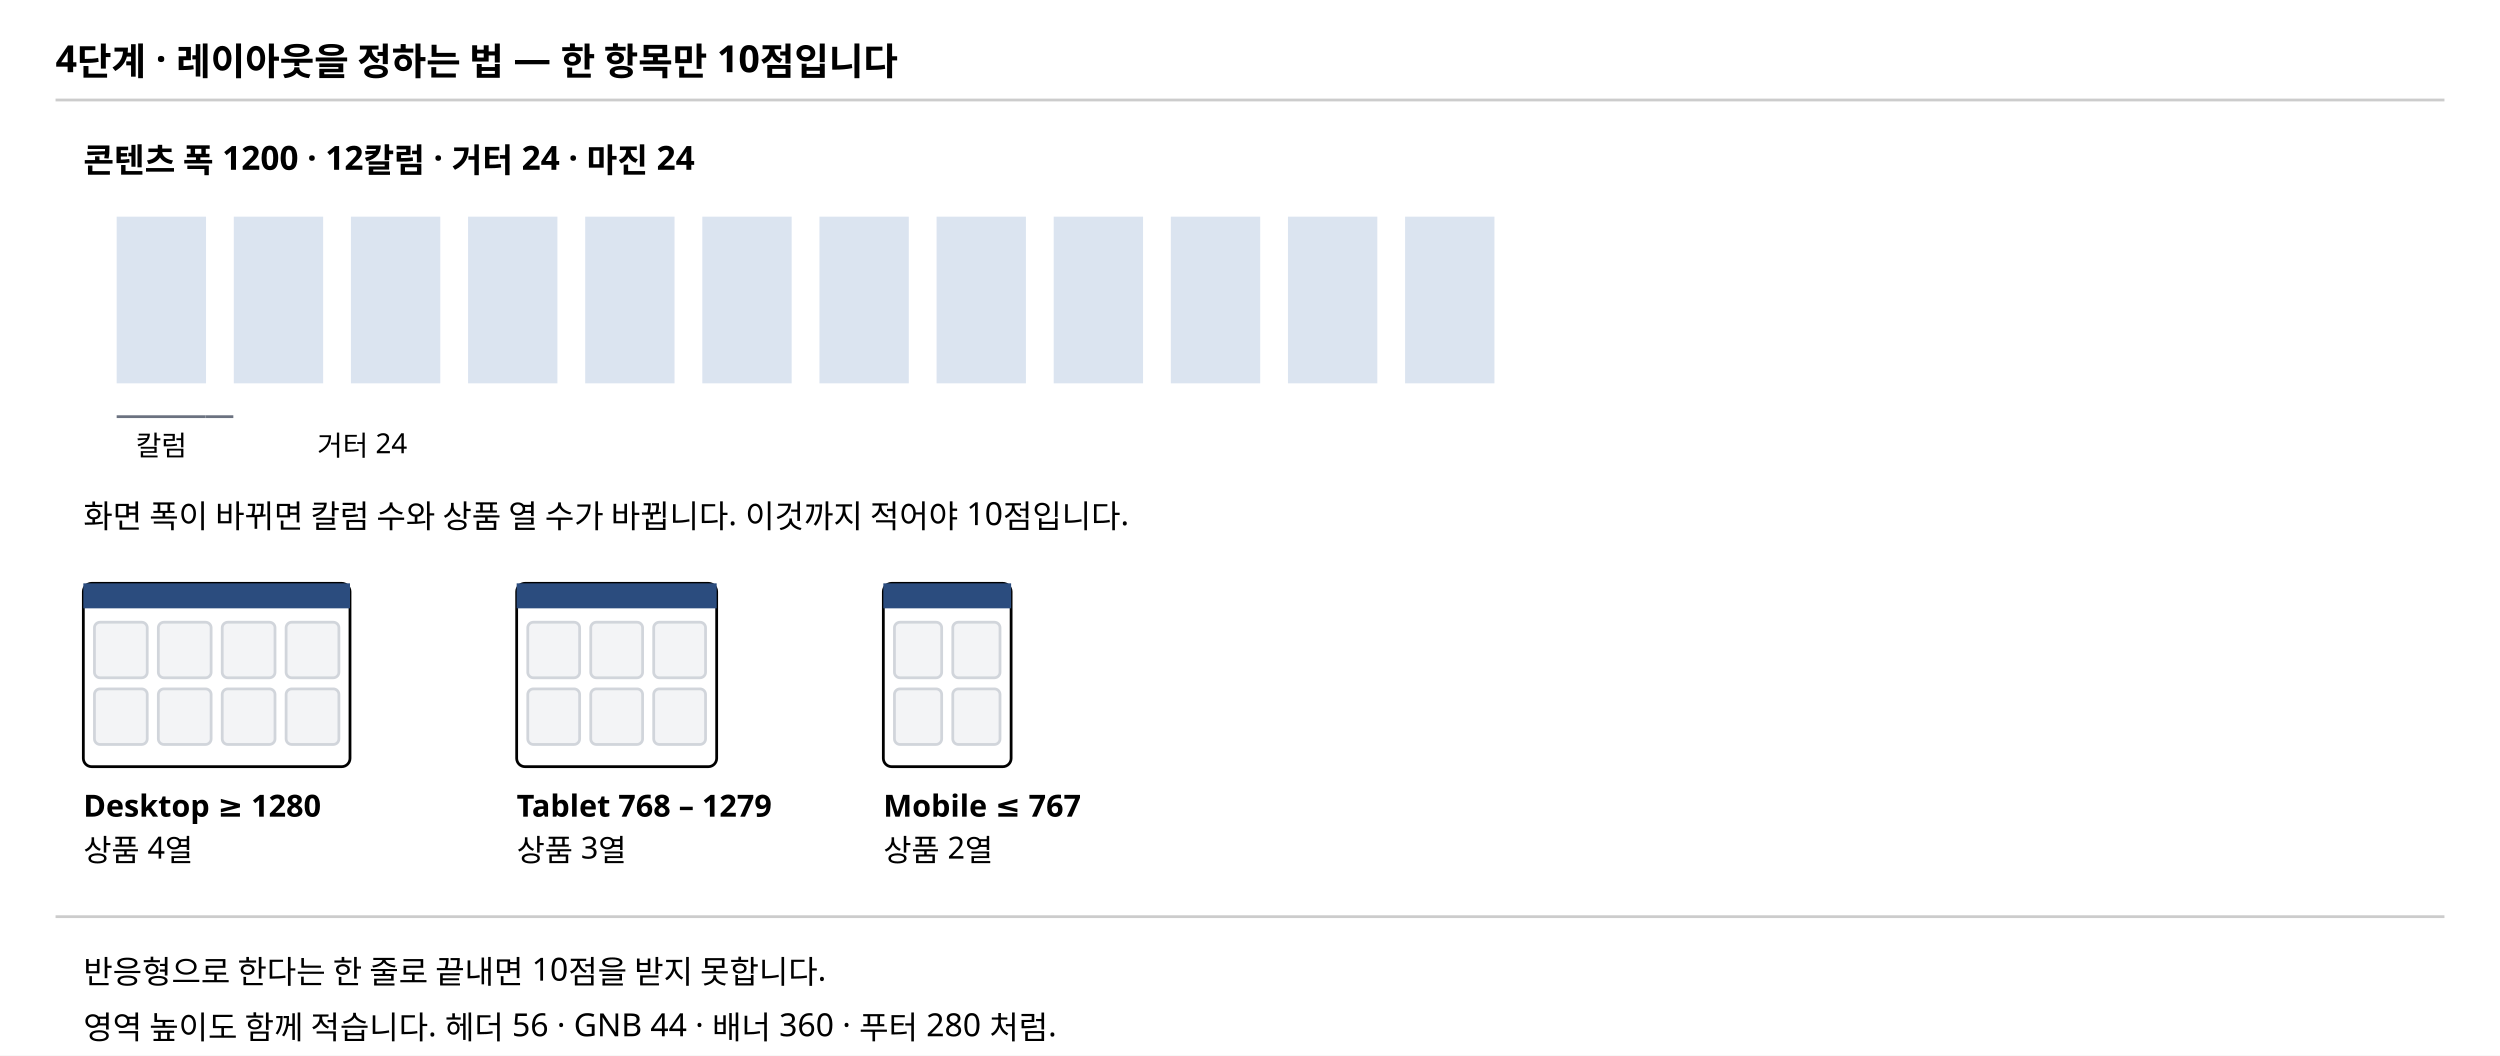
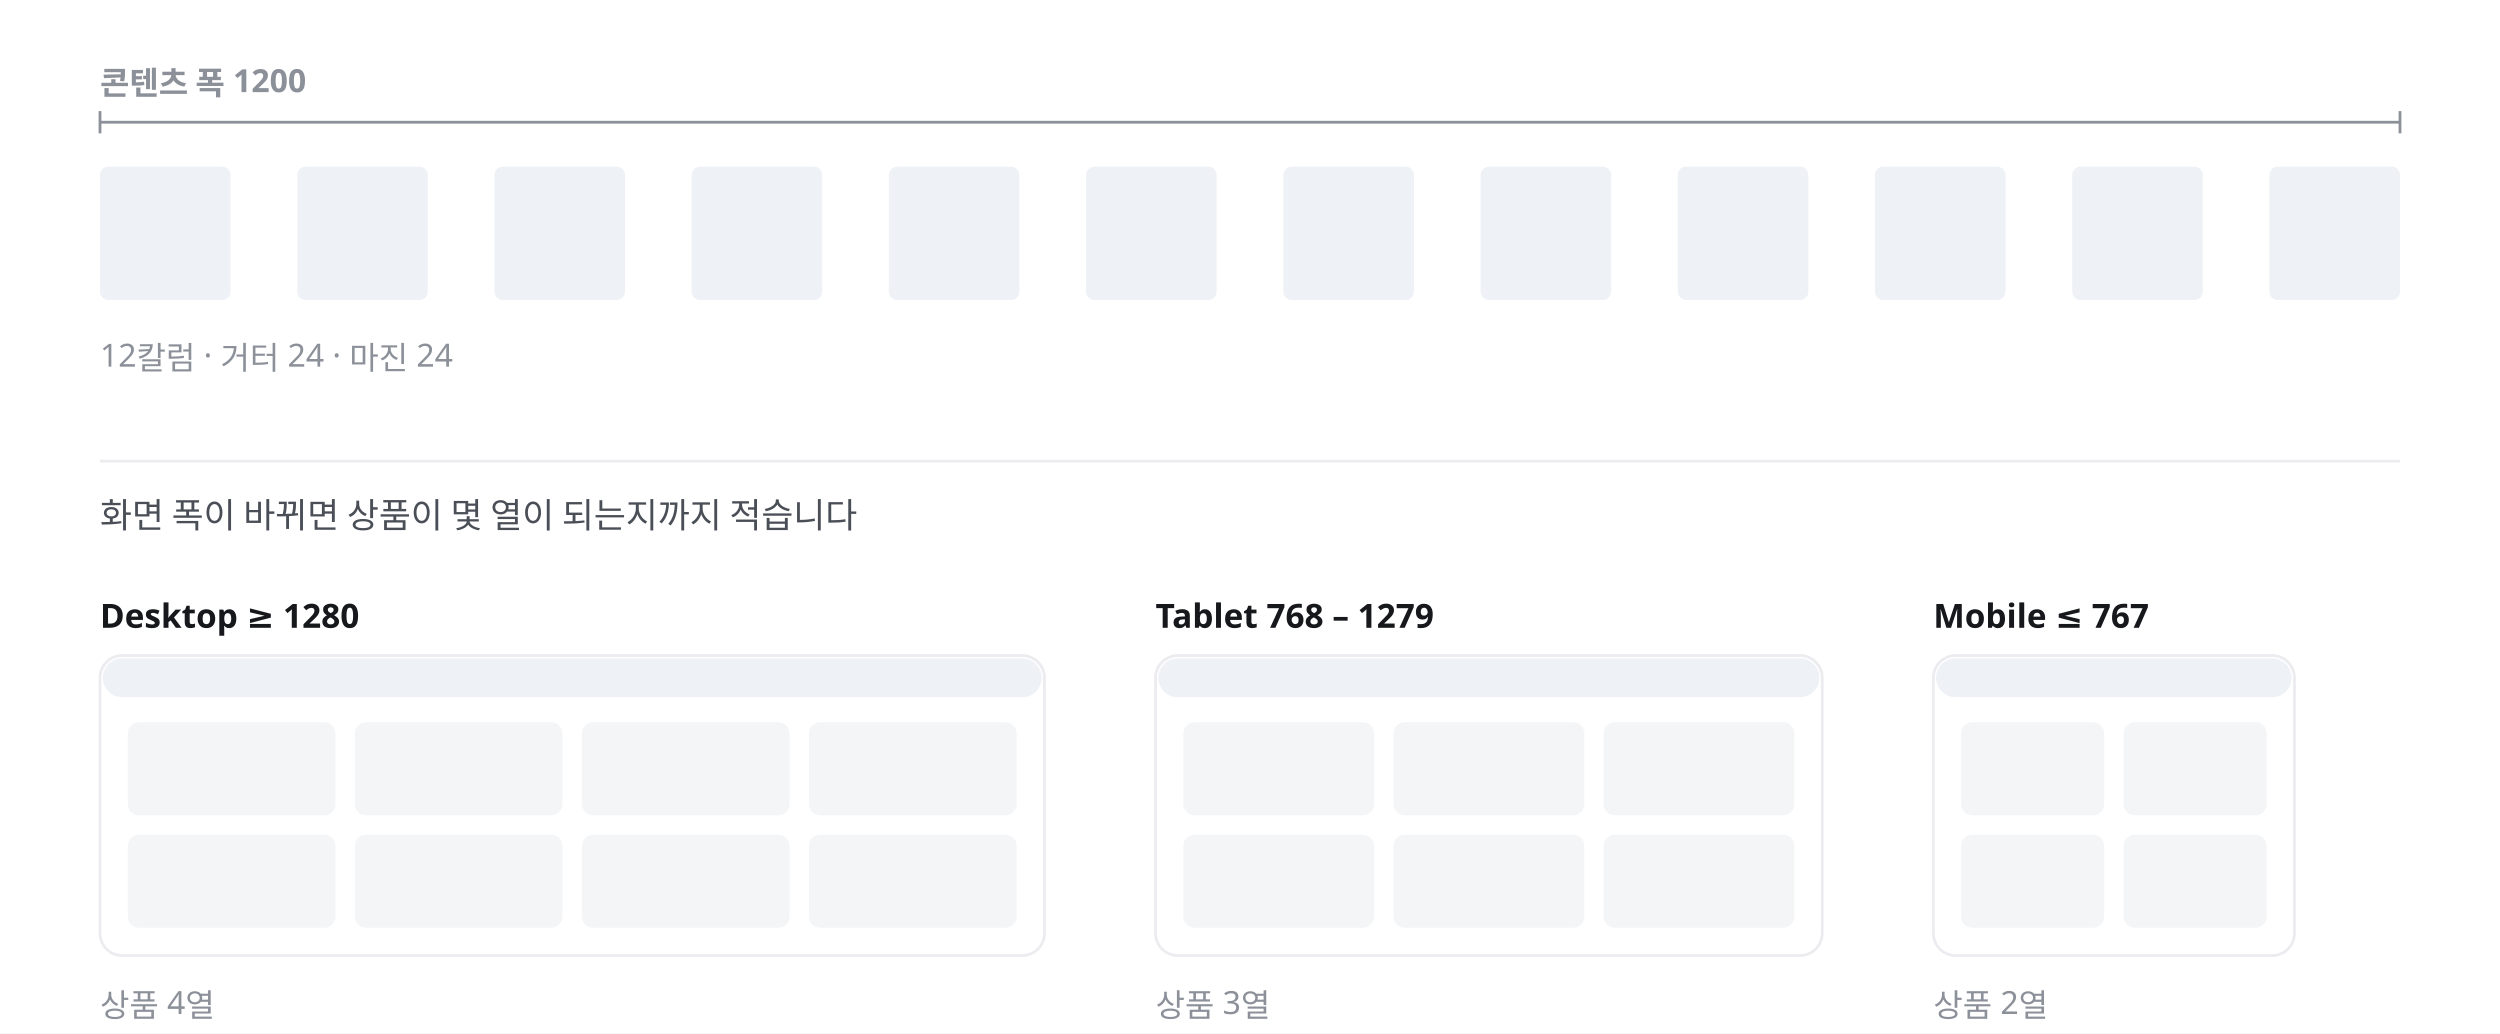
- <svg xmlns="http://www.w3.org/2000/svg" viewBox="0 0 900 380" width="900" height="380">
-   <style>text{font-family:"Malgun Gothic",sans-serif;fill:#000}</style>
-   <rect width="900" height="380" fill="#fff" />
-   <text x="20" y="26" font-size="13.5" font-weight="700">4단계 · 레이아웃을 정하는 법 — 한 항목만 10점입니다</text>
-   <line x1="20" y1="36" x2="880" y2="36" stroke="#ccc" />
-   <text x="30" y="62" font-size="12" font-weight="700" text-anchor="start" fill="#000">콘텐츠 폭 1200 · 12칼럼 · 거터 24 · 마진 24</text>
-   <rect x="42.0" y="78" width="32.167" height="60" rx="0" fill="#dbe4f0" stroke="none" stroke-width="1" />
-   <rect x="84.167" y="78" width="32.167" height="60" rx="0" fill="#dbe4f0" stroke="none" stroke-width="1" />
-   <rect x="126.333" y="78" width="32.167" height="60" rx="0" fill="#dbe4f0" stroke="none" stroke-width="1" />
-   <rect x="168.5" y="78" width="32.167" height="60" rx="0" fill="#dbe4f0" stroke="none" stroke-width="1" />
-   <rect x="210.667" y="78" width="32.167" height="60" rx="0" fill="#dbe4f0" stroke="none" stroke-width="1" />
-   <rect x="252.833" y="78" width="32.167" height="60" rx="0" fill="#dbe4f0" stroke="none" stroke-width="1" />
-   <rect x="295.0" y="78" width="32.167" height="60" rx="0" fill="#dbe4f0" stroke="none" stroke-width="1" />
-   <rect x="337.167" y="78" width="32.167" height="60" rx="0" fill="#dbe4f0" stroke="none" stroke-width="1" />
-   <rect x="379.333" y="78" width="32.167" height="60" rx="0" fill="#dbe4f0" stroke="none" stroke-width="1" />
-   <rect x="421.5" y="78" width="32.167" height="60" rx="0" fill="#dbe4f0" stroke="none" stroke-width="1" />
-   <rect x="463.667" y="78" width="32.167" height="60" rx="0" fill="#dbe4f0" stroke="none" stroke-width="1" />
-   <rect x="505.833" y="78" width="32.167" height="60" rx="0" fill="#dbe4f0" stroke="none" stroke-width="1" />
-   <line x1="42" y1="150" x2="74" y2="150" stroke="#6b7280" />
-   <text x="58.083" y="164" font-size="10" font-weight="400" text-anchor="middle" fill="#6b7280">칼럼</text>
-   <line x1="74" y1="150" x2="84" y2="150" stroke="#6b7280" />
-   <text x="114.167" y="164" font-size="10" font-weight="400" text-anchor="start" fill="#6b7280">거터 24</text>
-   <text x="30" y="190" font-size="11.5" font-weight="400" text-anchor="start" fill="#000">화면 폭이 바뀌면 칼럼 수와 상품 열 수가 바뀝니다. 이것까지 적어야 10점입니다.</text>
-   <rect x="30" y="210" width="96" height="66" rx="3" fill="#fff" stroke="#000" stroke-width="1" />
-   <rect x="30" y="210" width="96" height="9" rx="0" fill="#2b4c7e" stroke="none" stroke-width="1" />
-   <rect x="34.0" y="224" width="19.0" height="20" rx="2" fill="#f3f4f6" stroke="#d1d5db" stroke-width="1" />
-   <rect x="34.0" y="248" width="19.0" height="20" rx="2" fill="#f3f4f6" stroke="#d1d5db" stroke-width="1" />
-   <rect x="57.0" y="224" width="19.0" height="20" rx="2" fill="#f3f4f6" stroke="#d1d5db" stroke-width="1" />
-   <rect x="57.0" y="248" width="19.0" height="20" rx="2" fill="#f3f4f6" stroke="#d1d5db" stroke-width="1" />
-   <rect x="80.0" y="224" width="19.0" height="20" rx="2" fill="#f3f4f6" stroke="#d1d5db" stroke-width="1" />
-   <rect x="80.0" y="248" width="19.0" height="20" rx="2" fill="#f3f4f6" stroke="#d1d5db" stroke-width="1" />
-   <rect x="103.0" y="224" width="19.0" height="20" rx="2" fill="#f3f4f6" stroke="#d1d5db" stroke-width="1" />
-   <rect x="103.0" y="248" width="19.0" height="20" rx="2" fill="#f3f4f6" stroke="#d1d5db" stroke-width="1" />
-   <text x="30" y="294" font-size="11" font-weight="600" text-anchor="start" fill="#000">Desktop  ≥ 1280</text>
-   <text x="30" y="310" font-size="11" font-weight="400" text-anchor="start" fill="#6b7280">상품 4열</text>
-   <rect x="186" y="210" width="72" height="66" rx="3" fill="#fff" stroke="#000" stroke-width="1" />
-   <rect x="186" y="210" width="72" height="9" rx="0" fill="#2b4c7e" stroke="none" stroke-width="1" />
-   <rect x="190.0" y="224" width="18.667" height="20" rx="2" fill="#f3f4f6" stroke="#d1d5db" stroke-width="1" />
-   <rect x="190.0" y="248" width="18.667" height="20" rx="2" fill="#f3f4f6" stroke="#d1d5db" stroke-width="1" />
-   <rect x="212.667" y="224" width="18.667" height="20" rx="2" fill="#f3f4f6" stroke="#d1d5db" stroke-width="1" />
-   <rect x="212.667" y="248" width="18.667" height="20" rx="2" fill="#f3f4f6" stroke="#d1d5db" stroke-width="1" />
-   <rect x="235.333" y="224" width="18.667" height="20" rx="2" fill="#f3f4f6" stroke="#d1d5db" stroke-width="1" />
-   <rect x="235.333" y="248" width="18.667" height="20" rx="2" fill="#f3f4f6" stroke="#d1d5db" stroke-width="1" />
-   <text x="186" y="294" font-size="11" font-weight="600" text-anchor="start" fill="#000">Tablet  768 – 1279</text>
-   <text x="186" y="310" font-size="11" font-weight="400" text-anchor="start" fill="#6b7280">상품 3열</text>
-   <rect x="318" y="210" width="46" height="66" rx="3" fill="#fff" stroke="#000" stroke-width="1" />
-   <rect x="318" y="210" width="46" height="9" rx="0" fill="#2b4c7e" stroke="none" stroke-width="1" />
-   <rect x="322.0" y="224" width="17.0" height="20" rx="2" fill="#f3f4f6" stroke="#d1d5db" stroke-width="1" />
-   <rect x="322.0" y="248" width="17.0" height="20" rx="2" fill="#f3f4f6" stroke="#d1d5db" stroke-width="1" />
-   <rect x="343.0" y="224" width="17.0" height="20" rx="2" fill="#f3f4f6" stroke="#d1d5db" stroke-width="1" />
-   <rect x="343.0" y="248" width="17.0" height="20" rx="2" fill="#f3f4f6" stroke="#d1d5db" stroke-width="1" />
-   <text x="318" y="294" font-size="11" font-weight="600" text-anchor="start" fill="#000">Mobile  ≤ 767</text>
-   <text x="318" y="310" font-size="11" font-weight="400" text-anchor="start" fill="#6b7280">상품 2열</text>
-   <line x1="20" y1="330" x2="880" y2="330" stroke="#ccc" />
-   <text x="30" y="354" font-size="11.5" font-weight="400" text-anchor="start" fill="#000">반응형으로 한다는 한 줄로 끝내면 10점을 받지 못합니다.</text>
-   <text x="30" y="374" font-size="11.5" font-weight="400" text-anchor="start" fill="#6b7280">영역 높이도 함께 적습니다. 헤더 56 · GNB 44 · 배너 360 · 푸터 280 처럼.</text>
+ <svg xmlns="http://www.w3.org/2000/svg" viewBox="0 0 900 372" width="900" height="372">
+   <style>text{font-family:"Malgun Gothic","맑은 고딕",sans-serif}</style>
+   <rect width="900" height="372" fill="#fff" />
+   <text x="36" y="34" font-size="11.5" font-weight="600" fill="#8b9099" text-anchor="start">콘텐츠 폭 1200</text>
+   <line x1="36" y1="44" x2="864" y2="44" stroke="#8b9099" stroke-width="1" />
+   <line x1="36" y1="40" x2="36" y2="48" stroke="#8b9099" stroke-width="1" />
+   <line x1="864" y1="40" x2="864" y2="48" stroke="#8b9099" stroke-width="1" />
+   <rect x="36" y="60" width="47.0" height="48" rx="3" fill="#eef1f5" />
+   <rect x="107.0" y="60" width="47.0" height="48" rx="3" fill="#eef1f5" />
+   <rect x="178.0" y="60" width="47.0" height="48" rx="3" fill="#eef1f5" />
+   <rect x="249.0" y="60" width="47.0" height="48" rx="3" fill="#eef1f5" />
+   <rect x="320.0" y="60" width="47.0" height="48" rx="3" fill="#eef1f5" />
+   <rect x="391.0" y="60" width="47.0" height="48" rx="3" fill="#eef1f5" />
+   <rect x="462.0" y="60" width="47.0" height="48" rx="3" fill="#eef1f5" />
+   <rect x="533.0" y="60" width="47.0" height="48" rx="3" fill="#eef1f5" />
+   <rect x="604.0" y="60" width="47.0" height="48" rx="3" fill="#eef1f5" />
+   <rect x="675.0" y="60" width="47.0" height="48" rx="3" fill="#eef1f5" />
+   <rect x="746.0" y="60" width="47.0" height="48" rx="3" fill="#eef1f5" />
+   <rect x="817.0" y="60" width="47.0" height="48" rx="3" fill="#eef1f5" />
+   <text x="36" y="132" font-size="11.5" font-weight="400" fill="#8b9099" text-anchor="start">12칼럼 · 거터 24 · 마진 24</text>
+   <line x1="36" y1="166" x2="864" y2="166" stroke="#ececf0" stroke-width="1" />
+   <text x="36" y="190" font-size="12.5" font-weight="400" fill="#4a4f57" text-anchor="start">화면 폭이 바뀌면 상품이 몇 열이 되는지까지 적습니다</text>
+   <text x="36" y="226" font-size="12" font-weight="700" fill="#16181c" text-anchor="start">Desktop  ≥ 1280</text>
+   <rect x="36" y="236" width="340" height="108" rx="8" fill="none" stroke="#ececf0" stroke-width="1" />
+   <rect x="37" y="237" width="338" height="14" rx="7" fill="#eef1f5" />
+   <rect x="46.0" y="260.0" width="74.75" height="33.5" rx="4" fill="#f4f5f7" />
+   <rect x="127.75" y="260.0" width="74.75" height="33.5" rx="4" fill="#f4f5f7" />
+   <rect x="209.5" y="260.0" width="74.75" height="33.5" rx="4" fill="#f4f5f7" />
+   <rect x="291.25" y="260.0" width="74.75" height="33.5" rx="4" fill="#f4f5f7" />
+   <rect x="46.0" y="300.5" width="74.75" height="33.5" rx="4" fill="#f4f5f7" />
+   <rect x="127.75" y="300.5" width="74.75" height="33.5" rx="4" fill="#f4f5f7" />
+   <rect x="209.5" y="300.5" width="74.75" height="33.5" rx="4" fill="#f4f5f7" />
+   <rect x="291.25" y="300.5" width="74.75" height="33.5" rx="4" fill="#f4f5f7" />
+   <text x="36" y="366" font-size="11.5" font-weight="400" fill="#8b9099" text-anchor="start">상품 4열</text>
+   <text x="416" y="226" font-size="12" font-weight="700" fill="#16181c" text-anchor="start">Tablet  768 – 1279</text>
+   <rect x="416" y="236" width="240" height="108" rx="8" fill="none" stroke="#ececf0" stroke-width="1" />
+   <rect x="417" y="237" width="238" height="14" rx="7" fill="#eef1f5" />
+   <rect x="426.0" y="260.0" width="68.667" height="33.5" rx="4" fill="#f4f5f7" />
+   <rect x="501.667" y="260.0" width="68.667" height="33.5" rx="4" fill="#f4f5f7" />
+   <rect x="577.333" y="260.0" width="68.667" height="33.5" rx="4" fill="#f4f5f7" />
+   <rect x="426.0" y="300.5" width="68.667" height="33.5" rx="4" fill="#f4f5f7" />
+   <rect x="501.667" y="300.5" width="68.667" height="33.5" rx="4" fill="#f4f5f7" />
+   <rect x="577.333" y="300.5" width="68.667" height="33.5" rx="4" fill="#f4f5f7" />
+   <text x="416" y="366" font-size="11.5" font-weight="400" fill="#8b9099" text-anchor="start">상품 3열</text>
+   <text x="696" y="226" font-size="12" font-weight="700" fill="#16181c" text-anchor="start">Mobile  ≤ 767</text>
+   <rect x="696" y="236" width="130" height="108" rx="8" fill="none" stroke="#ececf0" stroke-width="1" />
+   <rect x="697" y="237" width="128" height="14" rx="7" fill="#eef1f5" />
+   <rect x="706.0" y="260.0" width="51.5" height="33.5" rx="4" fill="#f4f5f7" />
+   <rect x="764.5" y="260.0" width="51.5" height="33.5" rx="4" fill="#f4f5f7" />
+   <rect x="706.0" y="300.5" width="51.5" height="33.5" rx="4" fill="#f4f5f7" />
+   <rect x="764.5" y="300.5" width="51.5" height="33.5" rx="4" fill="#f4f5f7" />
+   <text x="696" y="366" font-size="11.5" font-weight="400" fill="#8b9099" text-anchor="start">상품 2열</text>
</svg>
